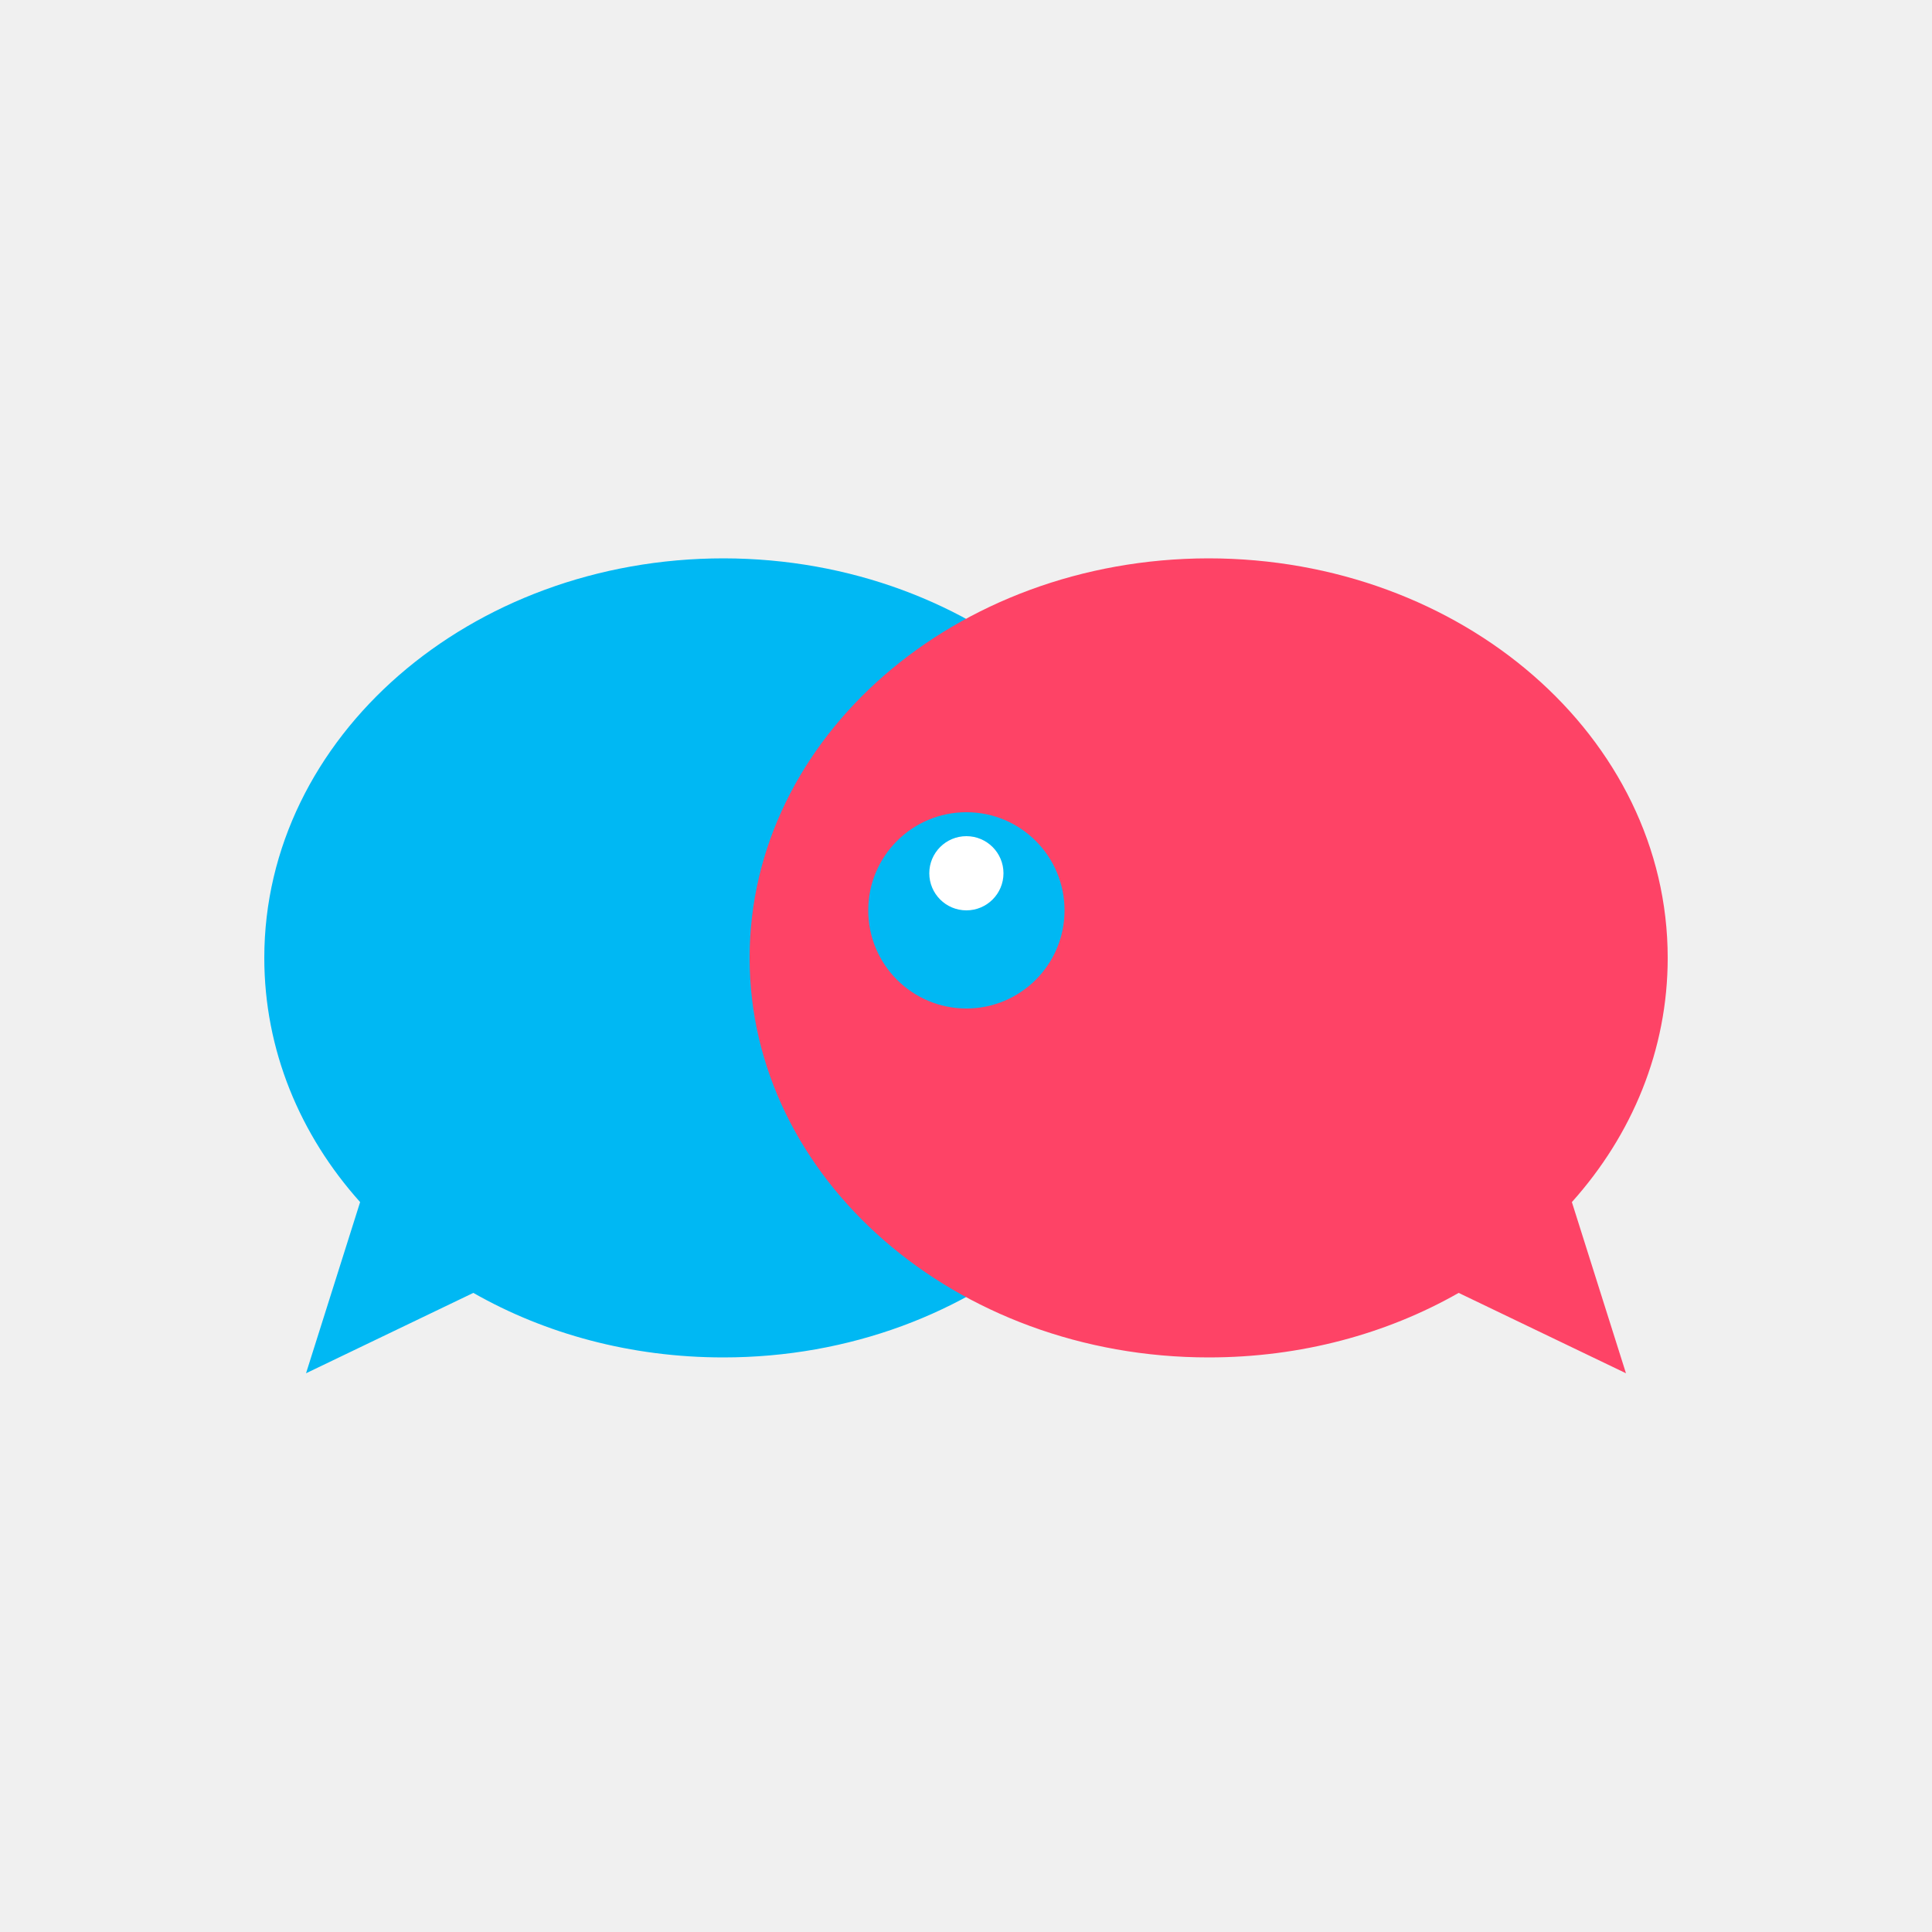
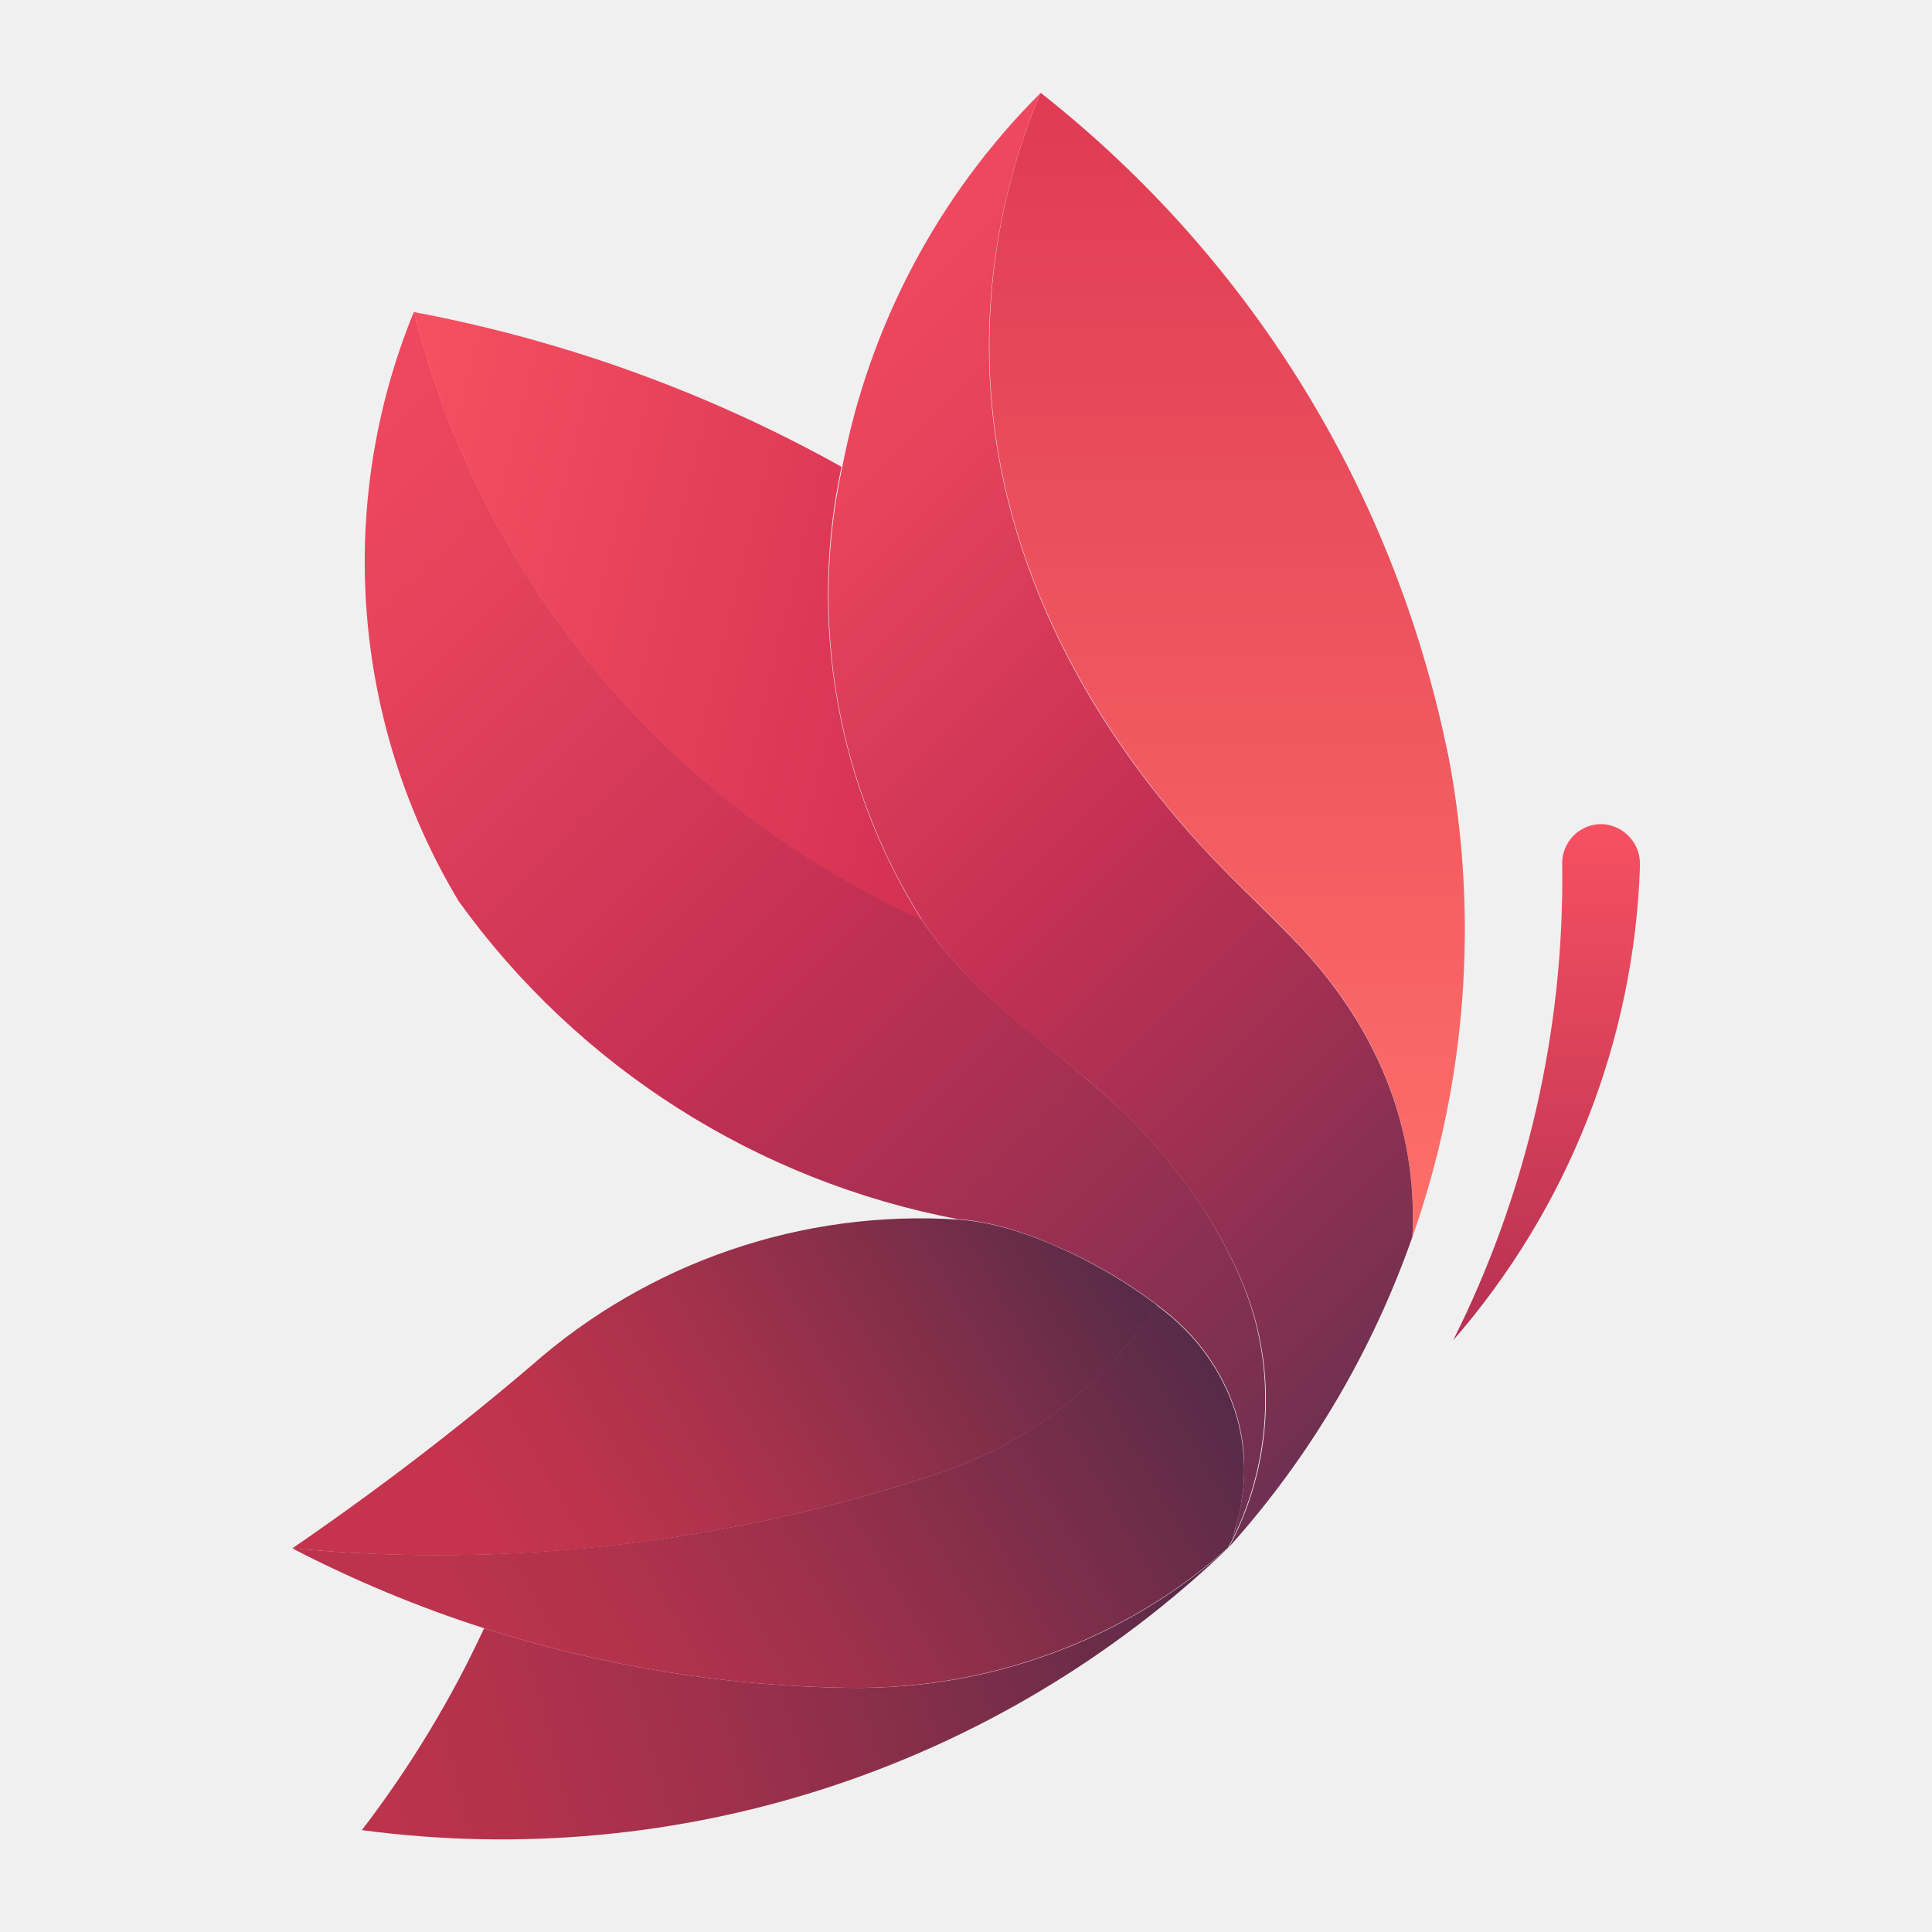
- <svg xmlns="http://www.w3.org/2000/svg" version="1.1" id="图层_1" x="0px" y="0px" viewBox="0 0 500 500" style="enable-background:new 0 0 500 500;" xml:space="preserve">
+ <svg xmlns="http://www.w3.org/2000/svg" version="1.1" id="图层_1" x="0px" y="0px" viewBox="0 0 512 512" style="enable-background:new 0 0 512 512;" xml:space="preserve">
  <style type="text/css">
- 	.st0{fill:#00B8F3;}
- 	.st1{fill:#FE4366;}
- 	.st2{fill:#FFFFFF;}
+ 	.st0{fill:url(#SVGID_1_);}
+ 	.st1{fill:url(#SVGID_2_);}
+ 	.st2{fill:url(#SVGID_3_);}
+ 	.st3{fill:url(#SVGID_4_);}
+ 	.st4{fill:url(#SVGID_5_);}
+ 	.st5{fill:url(#SVGID_6_);}
+ 	.st6{fill:url(#SVGID_7_);}
+ 	.st7{fill:url(#SVGID_8_);}
</style>
  <g>
-     <path class="st0" d="M306,247.9c0,57.1-53.2,103.4-118.8,103.4c-23.9,0-46.1-6.1-64.7-16.7l-43.3,20.8l14-44.3   c-15.6-17.4-24.8-39.4-24.8-63.2c0-57.1,53.2-103.4,118.9-103.4C252.8,144.6,306,190.8,306,247.9z" />
-     <path class="st1" d="M194,247.9c0,57.1,53.2,103.4,118.8,103.4c23.9,0,46.1-6.1,64.7-16.7l43.3,20.8l-14-44.3   c15.6-17.4,24.8-39.4,24.8-63.2c0-57.1-53.2-103.4-118.9-103.4C247.2,144.6,194,190.8,194,247.9z" />
-     <circle class="st0" cx="250.1" cy="235.6" r="25.4" />
-     <circle class="st2" cx="250.1" cy="226" r="9.6" />
+     <linearGradient id="SVGID_1_" gradientUnits="userSpaceOnUse" x1="325.119" y1="24.545" x2="325.119" y2="327.822">
+       <stop offset="0" style="stop-color:#DF3B54" />
+       <stop offset="1" style="stop-color:#FE6F69" />
+     </linearGradient>
+     <path class="st0" d="M374.3,327.8c1.5-29.3-9.5-55.2-29.2-76.5c-8.6-9.3-18.1-17.7-26.6-27c-31.9-34.9-54.5-78.5-56.2-126.3   c-0.9-25.1,3.7-50.3,13.5-73.4c57.7,45.5,94.1,107.9,107.8,174.7c0,0.1,0,0.2,0.1,0.3C392.1,242.9,388.6,287.2,374.3,327.8z" />
+     <linearGradient id="SVGID_2_" gradientUnits="userSpaceOnUse" x1="93.118" y1="474.46" x2="325.926" y2="412.079">
+       <stop offset="0" style="stop-color:#BD334C" />
+       <stop offset="0.162" style="stop-color:#B4324C" />
+       <stop offset="0.426" style="stop-color:#9C304B" />
+       <stop offset="0.757" style="stop-color:#742D49" />
+       <stop offset="1" style="stop-color:#532A48" />
+     </linearGradient>
+     <path class="st1" d="M325.4,410.3c-61.2,58.5-145.6,85.9-229.5,74.7c12.7-16.6,23.6-34.5,32.4-53.5c31.2,10,63.9,15.4,96.9,15.8   C262.1,447.8,297.9,434.8,325.4,410.3z" />
+     <linearGradient id="SVGID_3_" gradientUnits="userSpaceOnUse" x1="91.755" y1="435.125" x2="291.487" y2="319.809">
+       <stop offset="0.209" style="stop-color:#C5344C" />
+       <stop offset="0.332" style="stop-color:#BC334C" />
+       <stop offset="0.534" style="stop-color:#A4314B" />
+       <stop offset="0.788" style="stop-color:#7C2E49" />
+       <stop offset="1" style="stop-color:#562B48" />
+     </linearGradient>
+     <path class="st2" d="M306.5,345.8c-13.5,20.9-33.7,36.6-57.3,44.5c-55.3,18.5-113.7,25.6-171.7,20c21.9-15,43-31.1,63.2-48.3   c31.1-27.5,71.9-41.5,113.3-38.8c10.3,0.7,20.3,4.4,29.7,8.8C291.7,335.8,299.4,340.4,306.5,345.8z" />
+     <linearGradient id="SVGID_4_" gradientUnits="userSpaceOnUse" x1="109.17" y1="465.283" x2="313.382" y2="347.381">
+       <stop offset="0.138" style="stop-color:#BB334C" />
+       <stop offset="0.282" style="stop-color:#B2324C" />
+       <stop offset="0.518" style="stop-color:#9A304B" />
+       <stop offset="0.814" style="stop-color:#722D49" />
+       <stop offset="1" style="stop-color:#562B48" />
+     </linearGradient>
+     <path class="st3" d="M329.1,397.3c-0.3,2.3-0.8,4.6-1.5,6.8c-0.3,0.9-0.6,2.5-1,3.9c0,0,0,0,0,0c-0.4,0.7-0.8,1.5-1.2,2.2   c-27.5,24.5-63.3,37.5-100.2,37.1c-33-0.4-65.7-5.8-96.9-15.8c-17.5-5.6-34.5-12.7-50.9-21.2c58,5.5,116.5-1.5,171.7-20   c23.6-7.9,43.8-23.6,57.3-44.5c1.1,0.8,2.1,1.6,3.2,2.5c10.8,8.8,18.4,21.9,19.8,35.8C329.9,388.5,329.8,392.9,329.1,397.3z" />
+     <linearGradient id="SVGID_5_" gradientUnits="userSpaceOnUse" x1="191.678" y1="108.532" x2="409.435" y2="326.289">
+       <stop offset="0" style="stop-color:#EF485E" />
+       <stop offset="0.157" style="stop-color:#E6435C" />
+       <stop offset="0.413" style="stop-color:#CE3556" />
+       <stop offset="0.5" style="stop-color:#C43053" />
+       <stop offset="0.705" style="stop-color:#A33052" />
+       <stop offset="1" style="stop-color:#6E3051" />
+     </linearGradient>
+     <path class="st4" d="M374.3,327.8L374.3,327.8c-10.5,29.9-26.8,57.9-48.5,82.1c-0.1,0.1-0.2,0.2-0.3,0.4c0.4-0.7,0.8-1.5,1.2-2.2   c0,0,0,0,0,0c10.8-21.5,11.8-47.2,2.1-69.3c-8.9-20.4-23-37.7-39.8-52c-15.8-13.3-33.2-25.5-44.7-43.1   c-22.4-35.7-30-78.7-21.1-119.9c7.2-37.6,25.5-72.2,52.6-99.2C266,47.7,261.3,72.9,262.2,98c1.7,47.8,24.3,91.5,56.2,126.3   c8.5,9.3,18,17.8,26.6,27C364.7,272.6,375.8,298.5,374.3,327.8z" />
+     <linearGradient id="SVGID_6_" gradientUnits="userSpaceOnUse" x1="94.853" y1="142.416" x2="259.239" y2="183.402">
+       <stop offset="0" style="stop-color:#F75061" />
+       <stop offset="1" style="stop-color:#D33053" />
+     </linearGradient>
+     <path class="st5" d="M244.2,243.7c-67-30.3-116.6-89.6-134.5-161c39.8,7.5,78,21.3,113.3,41C214.2,165,221.8,208,244.2,243.7z" />
+     <linearGradient id="SVGID_7_" gradientUnits="userSpaceOnUse" x1="72.666" y1="119.801" x2="343.755" y2="390.89">
+       <stop offset="0" style="stop-color:#EF485E" />
+       <stop offset="0.157" style="stop-color:#E6435C" />
+       <stop offset="0.413" style="stop-color:#CE3556" />
+       <stop offset="0.5" style="stop-color:#C43053" />
+       <stop offset="0.705" style="stop-color:#A33052" />
+       <stop offset="1" style="stop-color:#6E3051" />
+     </linearGradient>
+     <path class="st6" d="M329.1,397.3c0.7-4.4,0.8-8.8,0.4-13.3c-1.4-13.9-9-27-19.8-35.8c-1-0.8-2.1-1.7-3.2-2.5   c-7.1-5.4-14.8-10-22.9-13.8c-9.3-4.3-19.3-8.1-29.7-8.8c-53.2-10.1-100.6-40.2-132.3-84.2c-28.4-47.3-32.8-105.3-11.9-156.3   c17.9,71.4,67.4,130.6,134.5,161c11.5,17.5,28.9,29.7,44.7,43.1c16.9,14.3,31,31.6,39.8,52c9.6,22.1,8.6,47.8-2.1,69.3   c0.4-1.4,0.8-3,1-3.9C328.3,401.9,328.7,399.6,329.1,397.3z" />
+     <linearGradient id="SVGID_8_" gradientUnits="userSpaceOnUse" x1="409.792" y1="218.487" x2="409.792" y2="355.26">
+       <stop offset="0" style="stop-color:#F75061" />
+       <stop offset="1" style="stop-color:#B53052" />
+     </linearGradient>
+     <path class="st7" d="M434.6,228.5c0,0.4,0,0.9,0,1.3c0,0,0,0,0,0c-1.6,46.2-19.1,90.5-49.5,125.4c19.6-39.1,29.5-82.4,28.9-126.1   c-0.2-5.7,4.3-10.5,10-10.7C429.6,218.3,434.4,222.8,434.6,228.5z" />
  </g>
</svg>
